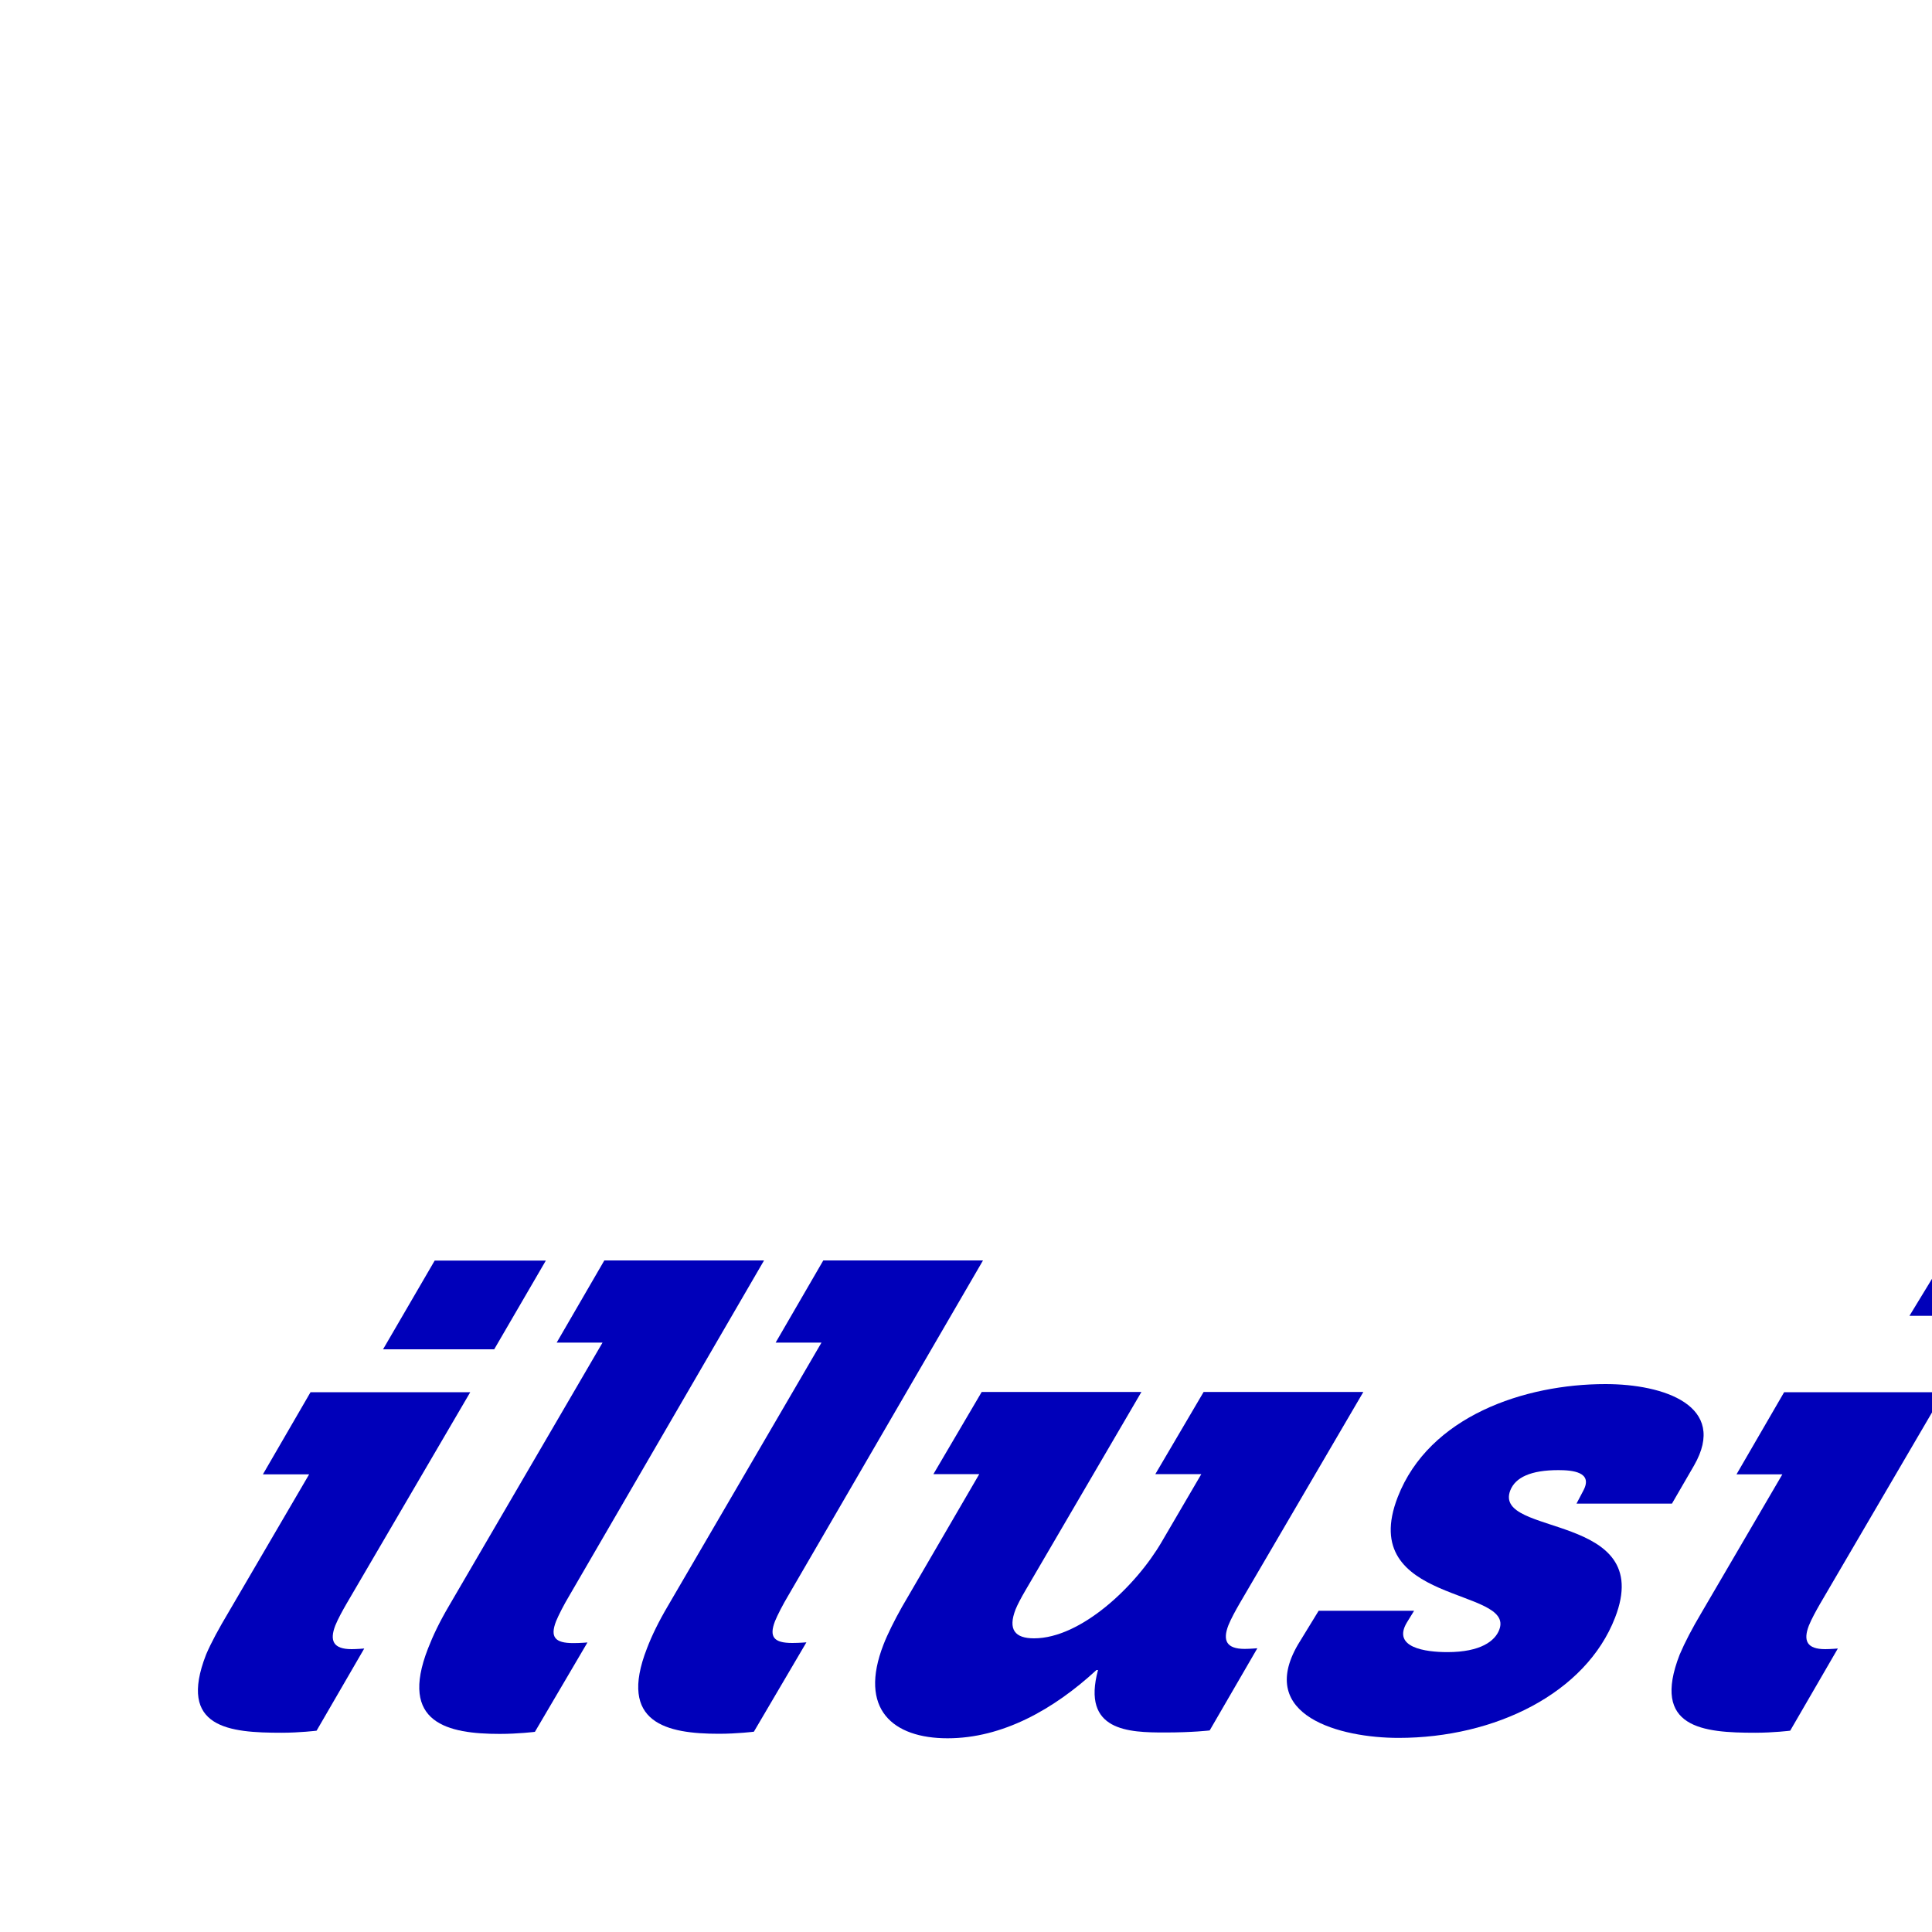
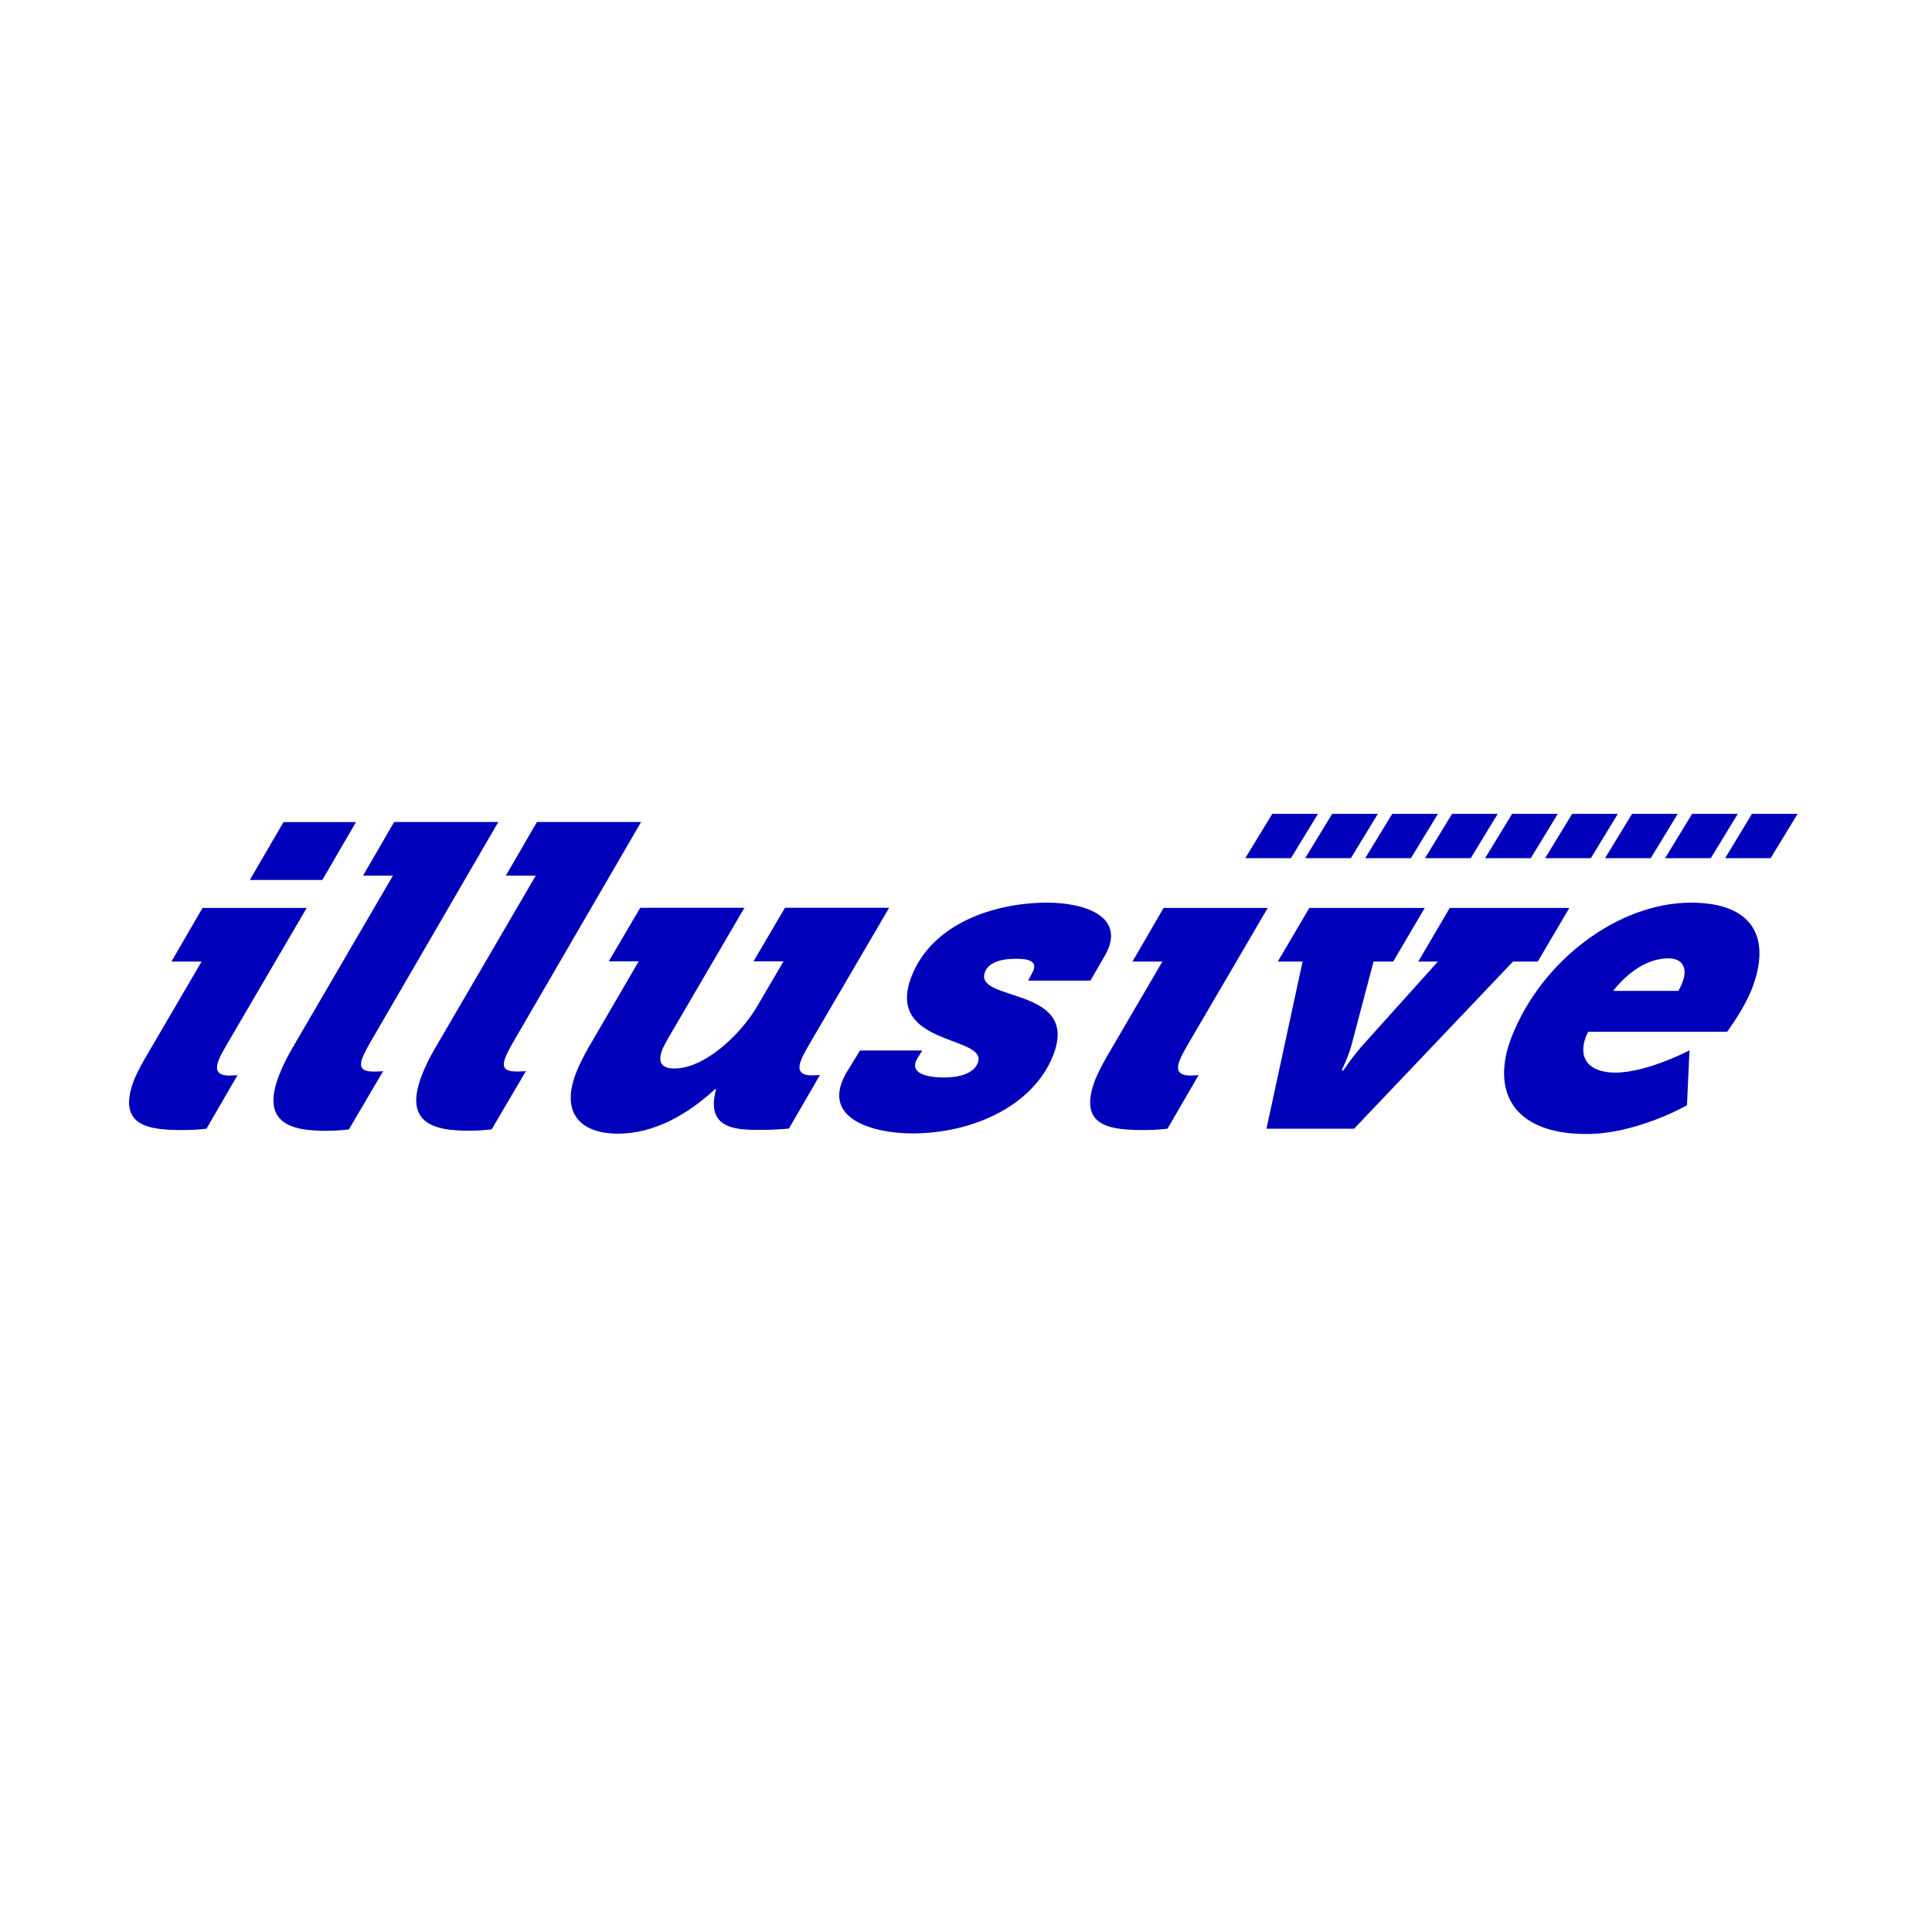
- <svg xmlns="http://www.w3.org/2000/svg" version="1.1" x="0px" y="0px" viewBox="0 0 150 150" xml:space="preserve">
+ <svg xmlns="http://www.w3.org/2000/svg" version="1.1" id="4d489b18-0df0-4765-831b-08f7a8fc084e" x="0px" y="0px" viewBox="0 0 230 230" xml:space="preserve">
  <g>
    <g>
      <path fill="#0000BA" class="st0" d="M17.74,125.18L24,114.47h-3.59l3.7-6.38h12.4l-9.61,16.43c-0.3,0.52-0.66,1.17-0.87,1.69    c-0.45,1.17-0.16,1.83,1.27,1.83c0.4,0,0.98-0.05,0.98-0.05l-3.7,6.38c0,0-1.29,0.16-2.72,0.16c-4.03,0-8.09-0.35-5.86-6.07    C16.4,127.52,16.99,126.44,17.74,125.18z M33.75,97.87h8.63l-4.01,6.89h-8.63L33.75,97.87z" />
      <path fill="#0000BA" class="st0" d="M34.87,124.66l11.91-20.42h-3.56l3.7-6.38h12.4L44.2,123.89c-0.42,0.7-0.84,1.52-1.03,1.99    c-0.47,1.22-0.09,1.69,1.34,1.69c0.56,0,1.1-0.05,1.1-0.05l-4.08,6.94c0,0-1.29,0.16-2.72,0.16c-4.03,0-7.85-0.82-5.58-6.63    C33.61,127.01,34.12,125.93,34.87,124.66z" />
      <path fill="#0000BA" class="st0" d="M51.87,124.66l11.91-20.42h-3.56l3.7-6.38h12.4l-15.12,26.02c-0.42,0.7-0.84,1.52-1.03,1.99    c-0.47,1.22-0.09,1.69,1.34,1.69c0.56,0,1.1-0.05,1.1-0.05l-4.08,6.94c0,0-1.29,0.16-2.72,0.16c-4.03,0-7.85-0.82-5.58-6.63    C50.6,127.01,51.12,125.93,51.87,124.66z" />
      <path fill="#0000BA" class="st0" d="M70.03,124.76l6-10.31h-3.56l3.75-6.38h12.4l-9,15.4c-0.33,0.56-0.63,1.13-0.77,1.48    c-0.61,1.57-0.05,2.25,1.43,2.25c3.63,0,7.9-4.03,9.92-7.5l3.07-5.25H89.7l3.75-6.38h12.4l-9.61,16.43    c-0.3,0.52-0.66,1.17-0.87,1.69c-0.45,1.17-0.16,1.83,1.27,1.83c0.4,0,0.98-0.05,0.98-0.05l-3.7,6.38c0,0-1.29,0.16-3.47,0.16    c-2.81,0-6.49-0.09-5.2-4.85h-0.12c-3.33,3.07-7.31,5.3-11.56,5.3c-4.24,0-6.94-2.25-4.97-7.29    C68.91,126.87,69.45,125.79,70.03,124.76z" />
      <path fill="#0000BA" class="st0" d="M102.38,125.06h7.41l-0.56,0.91c-1.17,1.95,1.45,2.3,3.14,2.3c2.6,0,3.7-0.87,4.03-1.73    c1.29-3.31-11.13-1.95-7.88-10.31c2.44-6.28,9.84-8.77,16.13-8.77c4.55,0,9.54,1.69,6.87,6.33l-1.71,2.95h-7.41l0.54-1.03    c0.75-1.43-0.87-1.57-1.95-1.57c-2.13,0-3.33,0.56-3.73,1.57c-1.41,3.63,11.34,1.64,8.13,9.89c-2.27,5.86-9.31,9.33-16.81,9.33    c-4.5,0-11.04-1.69-7.81-7.24L102.38,125.06z" />
      <path fill="#0000BA" class="st0" d="M132.12,125.18l6.26-10.71h-3.56l3.7-6.38h12.4l-9.61,16.43c-0.3,0.52-0.66,1.17-0.87,1.69    c-0.45,1.17-0.16,1.83,1.27,1.83c0.4,0,0.98-0.05,0.98-0.05l-3.7,6.38c0,0-1.29,0.16-2.72,0.16c-4.03,0-8.09-0.35-5.86-6.07    C130.81,127.52,131.37,126.44,132.12,125.18z" />
      <path fill="#0000BA" class="st0" d="M155.07,114.47h-2.95l3.75-6.38h13.74l-3.75,6.38h-2.34l-2.51,9.49c-0.35,1.57-1.29,3.47-1.29,3.47h0.21    c0,0,1.24-1.9,2.72-3.47l8.53-9.49h-2.34l3.75-6.38h14.23l-3.75,6.38h-2.95l-18.92,19.9h-10.43L155.07,114.47z" />
      <path fill="#0000BA" class="st0" d="M201.32,107.46c7.45,0,9.59,4.24,7.22,10.31c-0.94,2.39-2.93,5.06-2.93,5.06h-16.53c0,0-0.14,0.26-0.26,0.52    c-1.03,2.65,0.35,4.34,3.47,4.34c3.82,0,8.84-2.65,8.84-2.65l-0.3,6.54c0,0-5.98,3.42-11.95,3.42c-8.98,0-11.34-5.3-8.95-11.49    C183.48,114.35,192.65,107.46,201.32,107.46z M199.8,117.98c0,0,0.38-0.7,0.49-1.03c0.63-1.64,0.09-2.86-1.69-2.86    c-2.55,0-4.92,1.78-6.56,3.87h7.76V117.98z" />
    </g>
    <g>
      <g>
        <g>
          <g>
            <g>
              <g>
                <path fill="#0000BA" id="Path_532_3_" class="st0" d="M151.46,96.89h5.44l-3.21,5.27h-5.44L151.46,96.89z" />
                <path fill="#0000BA" id="Path_533_3_" class="st1" d="M158.59,96.89h5.44l-3.21,5.27h-5.44L158.59,96.89z" />
                <path fill="#0000BA" id="Path_534_3_" class="st2" d="M165.74,96.89h5.44l-3.21,5.27h-5.44L165.74,96.89z" />
                <path fill="#0000BA" id="Path_535_3_" class="st3" d="M172.86,96.89h5.44l-3.21,5.27h-5.44L172.86,96.89z" />
                <path fill="#0000BA" id="Path_536_3_" class="st4" d="M180.01,96.89h5.44l-3.21,5.27h-5.44L180.01,96.89z" />
                <path fill="#0000BA" id="Path_537_3_" class="st5" d="M187.16,96.89h5.44l-3.21,5.27h-5.44L187.16,96.89z" />
                <path fill="#0000BA" id="Path_538_3_" class="st6" d="M194.29,96.89h5.44l-3.21,5.27h-5.44L194.29,96.89z" />
                <path fill="#0000BA" id="Path_539_3_" class="st7" d="M201.44,96.89h5.44l-3.21,5.27h-5.44L201.44,96.89z" />
                <path fill="#0000BA" id="Path_540_3_" class="st8" d="M208.56,96.89H214l-3.21,5.27h-5.41L208.56,96.89z" />
              </g>
            </g>
          </g>
        </g>
      </g>
    </g>
  </g>
</svg>
